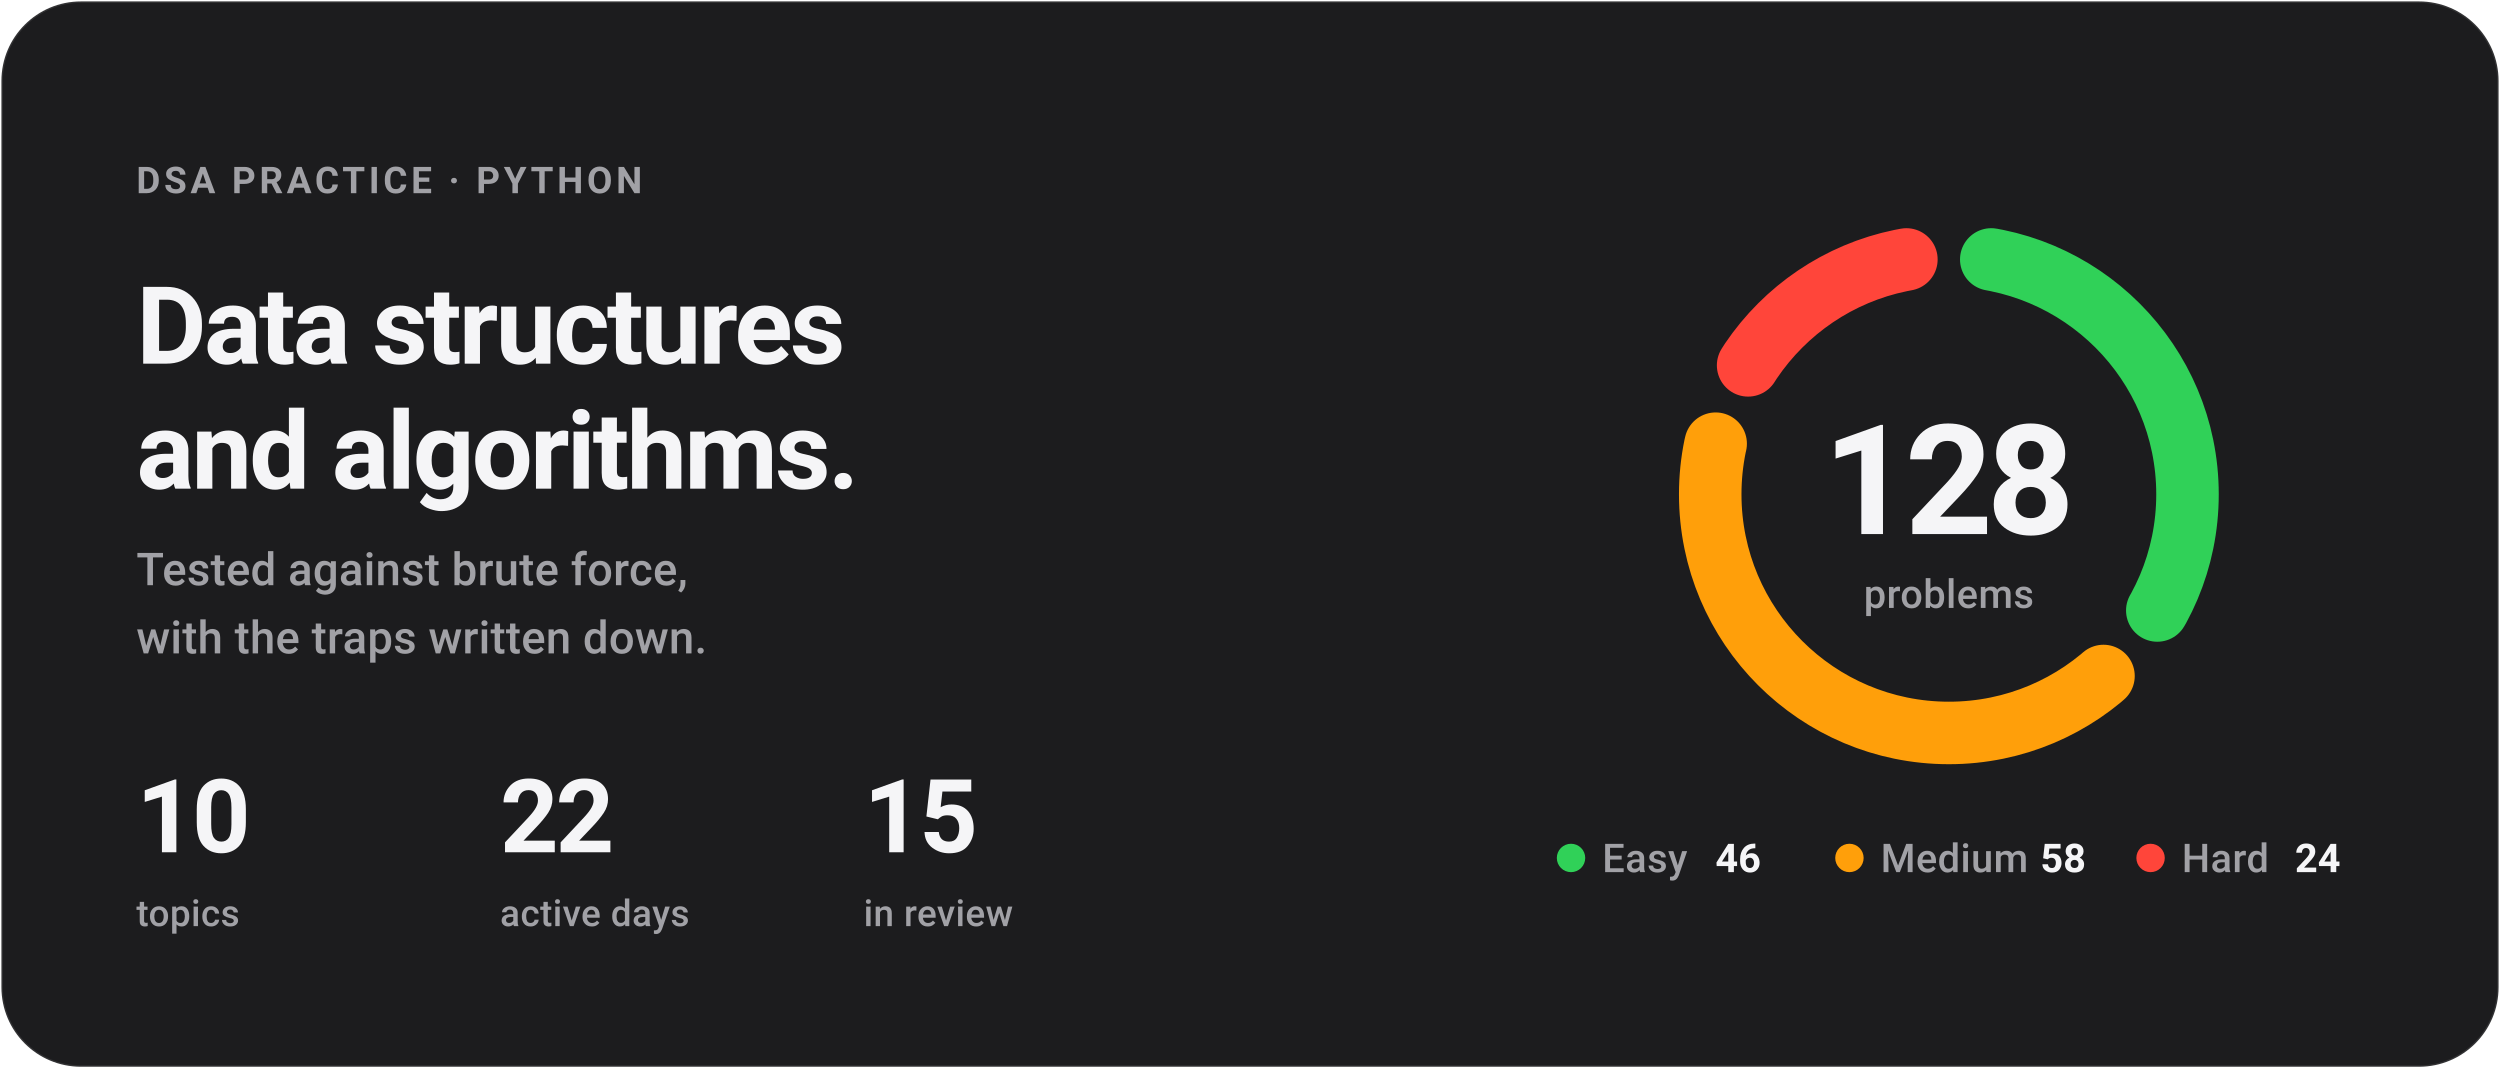
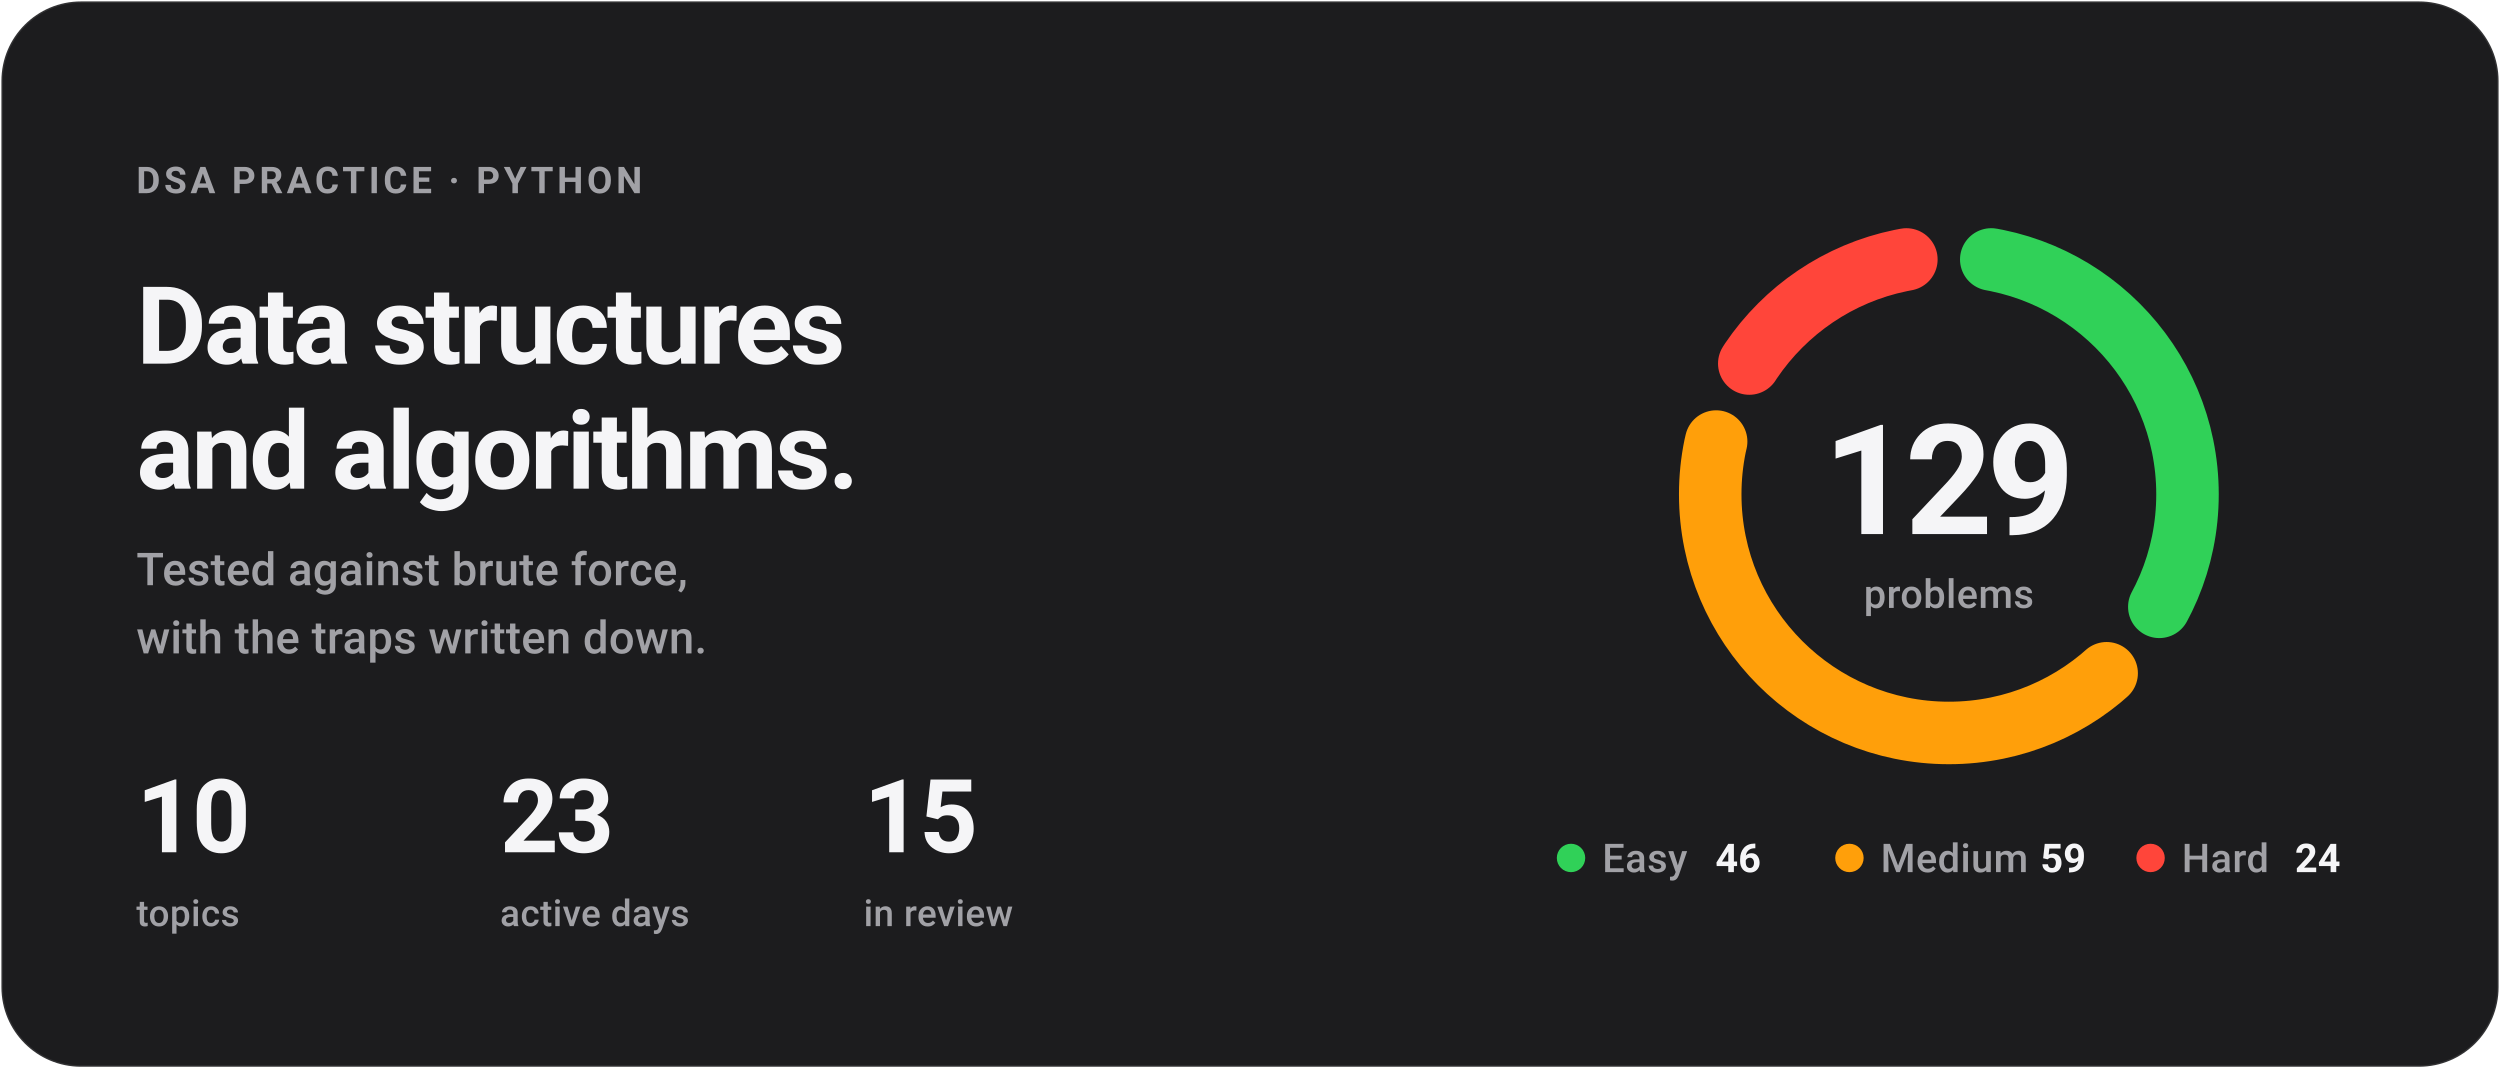
<svg xmlns="http://www.w3.org/2000/svg" width="880" height="376" viewBox="0 0 880 376" role="img" aria-labelledby="t d">
  <defs>
    <style>
text { font-family: -apple-system, BlinkMacSystemFont, "SF Pro Display", "SF Pro Text", "Segoe UI Variable Display", "Segoe UI", system-ui, Roboto, Helvetica, Arial, sans-serif; }
.num { font-variant-numeric: tabular-nums; }
@keyframes grow { from { transform: scaleX(0); } to { transform: scaleX(1); } }
@keyframes rise { from { transform: scaleY(0); } to { transform: scaleY(1); } }
@keyframes pop { from { opacity: 0; transform: scale(.92); } to { opacity: 1; transform: scale(1); } }
@keyframes fade { from { opacity: 0; transform: translateY(6px); } to { opacity: 1; transform: translateY(0); } }
.grow { transform-box: fill-box; transform-origin: 0% 50%; animation: grow .8s cubic-bezier(.22,1,.36,1) both; }
.rise { transform-box: fill-box; transform-origin: 50% 100%; animation: rise .8s cubic-bezier(.22,1,.36,1) both; }
.pop { transform-box: fill-box; transform-origin: 50% 50%; animation: pop .8s cubic-bezier(.22,1,.36,1) both; }
.fade { animation: fade .7s cubic-bezier(.22,1,.36,1) both; }
@media (prefers-reduced-motion: reduce) { .grow, .rise, .pop { transform-box: fill-box; transform-origin: 50% 50%; animation: pop .8s cubic-bezier(.22,1,.36,1) both; }
.fade { animation: none; } }
</style>
    <linearGradient id="acc" x1="0" y1="0" x2="1" y2="0">
      <stop offset="0" stop-color="#0A84FF" />
      <stop offset="1" stop-color="#64D2FF" />
    </linearGradient>
    <linearGradient id="accv" x1="0" y1="1" x2="0" y2="0">
      <stop offset="0" stop-color="#0A84FF" />
      <stop offset="1" stop-color="#64D2FF" />
    </linearGradient>
  </defs>
  <rect x="0.5" y="0.5" width="879" height="375" rx="28" fill="#1C1C1E" stroke="rgba(255,255,255,0.10)" />
  <text x="48" y="68" font-size="13" font-weight="600" fill="#A1A1A6" text-anchor="start" letter-spacing="0.1em">DSA PRACTICE  ·  PYTHON</text>
  <text x="48" y="128" font-size="38" font-weight="700" fill="#F5F5F7" text-anchor="start" letter-spacing="-0.025em" class="fade" style="animation-delay:0ms">Data structures</text>
  <text x="48" y="172" font-size="38" font-weight="700" fill="#F5F5F7" text-anchor="start" letter-spacing="-0.025em" class="fade" style="animation-delay:40ms">and algorithms.</text>
  <text x="48" y="206" font-size="16" font-weight="500" fill="#A1A1A6" text-anchor="start" letter-spacing="0.005em" class="fade" style="animation-delay:80ms">Tested against brute force,</text>
  <text x="48" y="230" font-size="16" font-weight="500" fill="#A1A1A6" text-anchor="start" letter-spacing="0.005em" class="fade" style="animation-delay:100ms">with the traps written down.</text>
  <text x="48" y="300" font-size="36" font-weight="650" fill="#F5F5F7" text-anchor="start" letter-spacing="-0.03em" class="num fade" style="animation-delay:140ms">10</text>
  <text x="48" y="326" font-size="13" font-weight="500" fill="#A1A1A6" text-anchor="start" letter-spacing="0.01em" class="fade" style="animation-delay:160ms">topics</text>
-   <text x="176" y="300" font-size="36" font-weight="650" fill="#F5F5F7" text-anchor="start" letter-spacing="-0.03em" class="num fade" style="animation-delay:200ms">22</text>
+   <text x="176" y="300" font-size="36" font-weight="650" fill="#F5F5F7" text-anchor="start" letter-spacing="-0.03em" class="num fade" style="animation-delay:200ms">23</text>
  <text x="176" y="326" font-size="13" font-weight="500" fill="#A1A1A6" text-anchor="start" letter-spacing="0.01em" class="fade" style="animation-delay:220ms">active days</text>
  <text x="304" y="300" font-size="36" font-weight="650" fill="#F5F5F7" text-anchor="start" letter-spacing="-0.03em" class="num fade" style="animation-delay:260ms">15</text>
  <text x="304" y="326" font-size="13" font-weight="500" fill="#A1A1A6" text-anchor="start" letter-spacing="0.01em" class="fade" style="animation-delay:280ms">in review</text>
  <g class="pop" style="animation-delay:80ms">
-     <circle cx="686" cy="174" r="84" fill="none" stroke="#30D158" stroke-width="22" stroke-linecap="round" stroke-dasharray="159.67 527.79" stroke-dashoffset="-15.00" transform="rotate(-90 686 174)" />
-     <circle cx="686" cy="174" r="84" fill="none" stroke="#FF9F0A" stroke-width="22" stroke-linecap="round" stroke-dasharray="209.15 527.79" stroke-dashoffset="-204.67" transform="rotate(-90 686 174)" />
-     <circle cx="686" cy="174" r="84" fill="none" stroke="#FF453A" stroke-width="22" stroke-linecap="round" stroke-dasharray="68.96 527.79" stroke-dashoffset="-443.83" transform="rotate(-90 686 174)" />
+     <circle cx="686" cy="174" r="84" fill="none" stroke="#30D158" stroke-width="22" stroke-linecap="round" stroke-dasharray="158.20 527.79" stroke-dashoffset="-15.00" transform="rotate(-90 686 174)" />
+     <circle cx="686" cy="174" r="84" fill="none" stroke="#FF9F0A" stroke-width="22" stroke-linecap="round" stroke-dasharray="211.39 527.79" stroke-dashoffset="-203.20" transform="rotate(-90 686 174)" />
+     <circle cx="686" cy="174" r="84" fill="none" stroke="#FF453A" stroke-width="22" stroke-linecap="round" stroke-dasharray="68.19 527.79" stroke-dashoffset="-444.59" transform="rotate(-90 686 174)" />
  </g>
-   <text x="686" y="188" font-size="54" font-weight="700" fill="#F5F5F7" text-anchor="middle" letter-spacing="-0.04em" class="num fade" style="animation-delay:0ms">128</text>
+   <text x="686" y="188" font-size="54" font-weight="700" fill="#F5F5F7" text-anchor="middle" letter-spacing="-0.04em" class="num fade" style="animation-delay:0ms">129</text>
  <text x="686" y="214" font-size="14" font-weight="500" fill="#A1A1A6" text-anchor="middle" letter-spacing="0.01em" class="fade" style="animation-delay:60ms">problems</text>
  <circle cx="553" cy="302" r="5" fill="#30D158" />
  <text x="564" y="307" font-size="14" font-weight="500" fill="#A1A1A6" text-anchor="start" letter-spacing="0.01em">Easy</text>
  <text x="603.8" y="307" font-size="14" font-weight="650" fill="#F5F5F7" text-anchor="start" letter-spacing="0.0em" class="num">46</text>
  <circle cx="651" cy="302" r="5" fill="#FF9F0A" />
  <text x="662" y="307" font-size="14" font-weight="500" fill="#A1A1A6" text-anchor="start" letter-spacing="0.01em">Medium</text>
-   <text x="718.2" y="307" font-size="14" font-weight="650" fill="#F5F5F7" text-anchor="start" letter-spacing="0.0em" class="num">58</text>
+   <text x="718.2" y="307" font-size="14" font-weight="650" fill="#F5F5F7" text-anchor="start" letter-spacing="0.0em" class="num">59</text>
  <circle cx="757" cy="302" r="5" fill="#FF453A" />
  <text x="768" y="307" font-size="14" font-weight="500" fill="#A1A1A6" text-anchor="start" letter-spacing="0.01em">Hard</text>
  <text x="807.8" y="307" font-size="14" font-weight="650" fill="#F5F5F7" text-anchor="start" letter-spacing="0.0em" class="num">24</text>
</svg>
